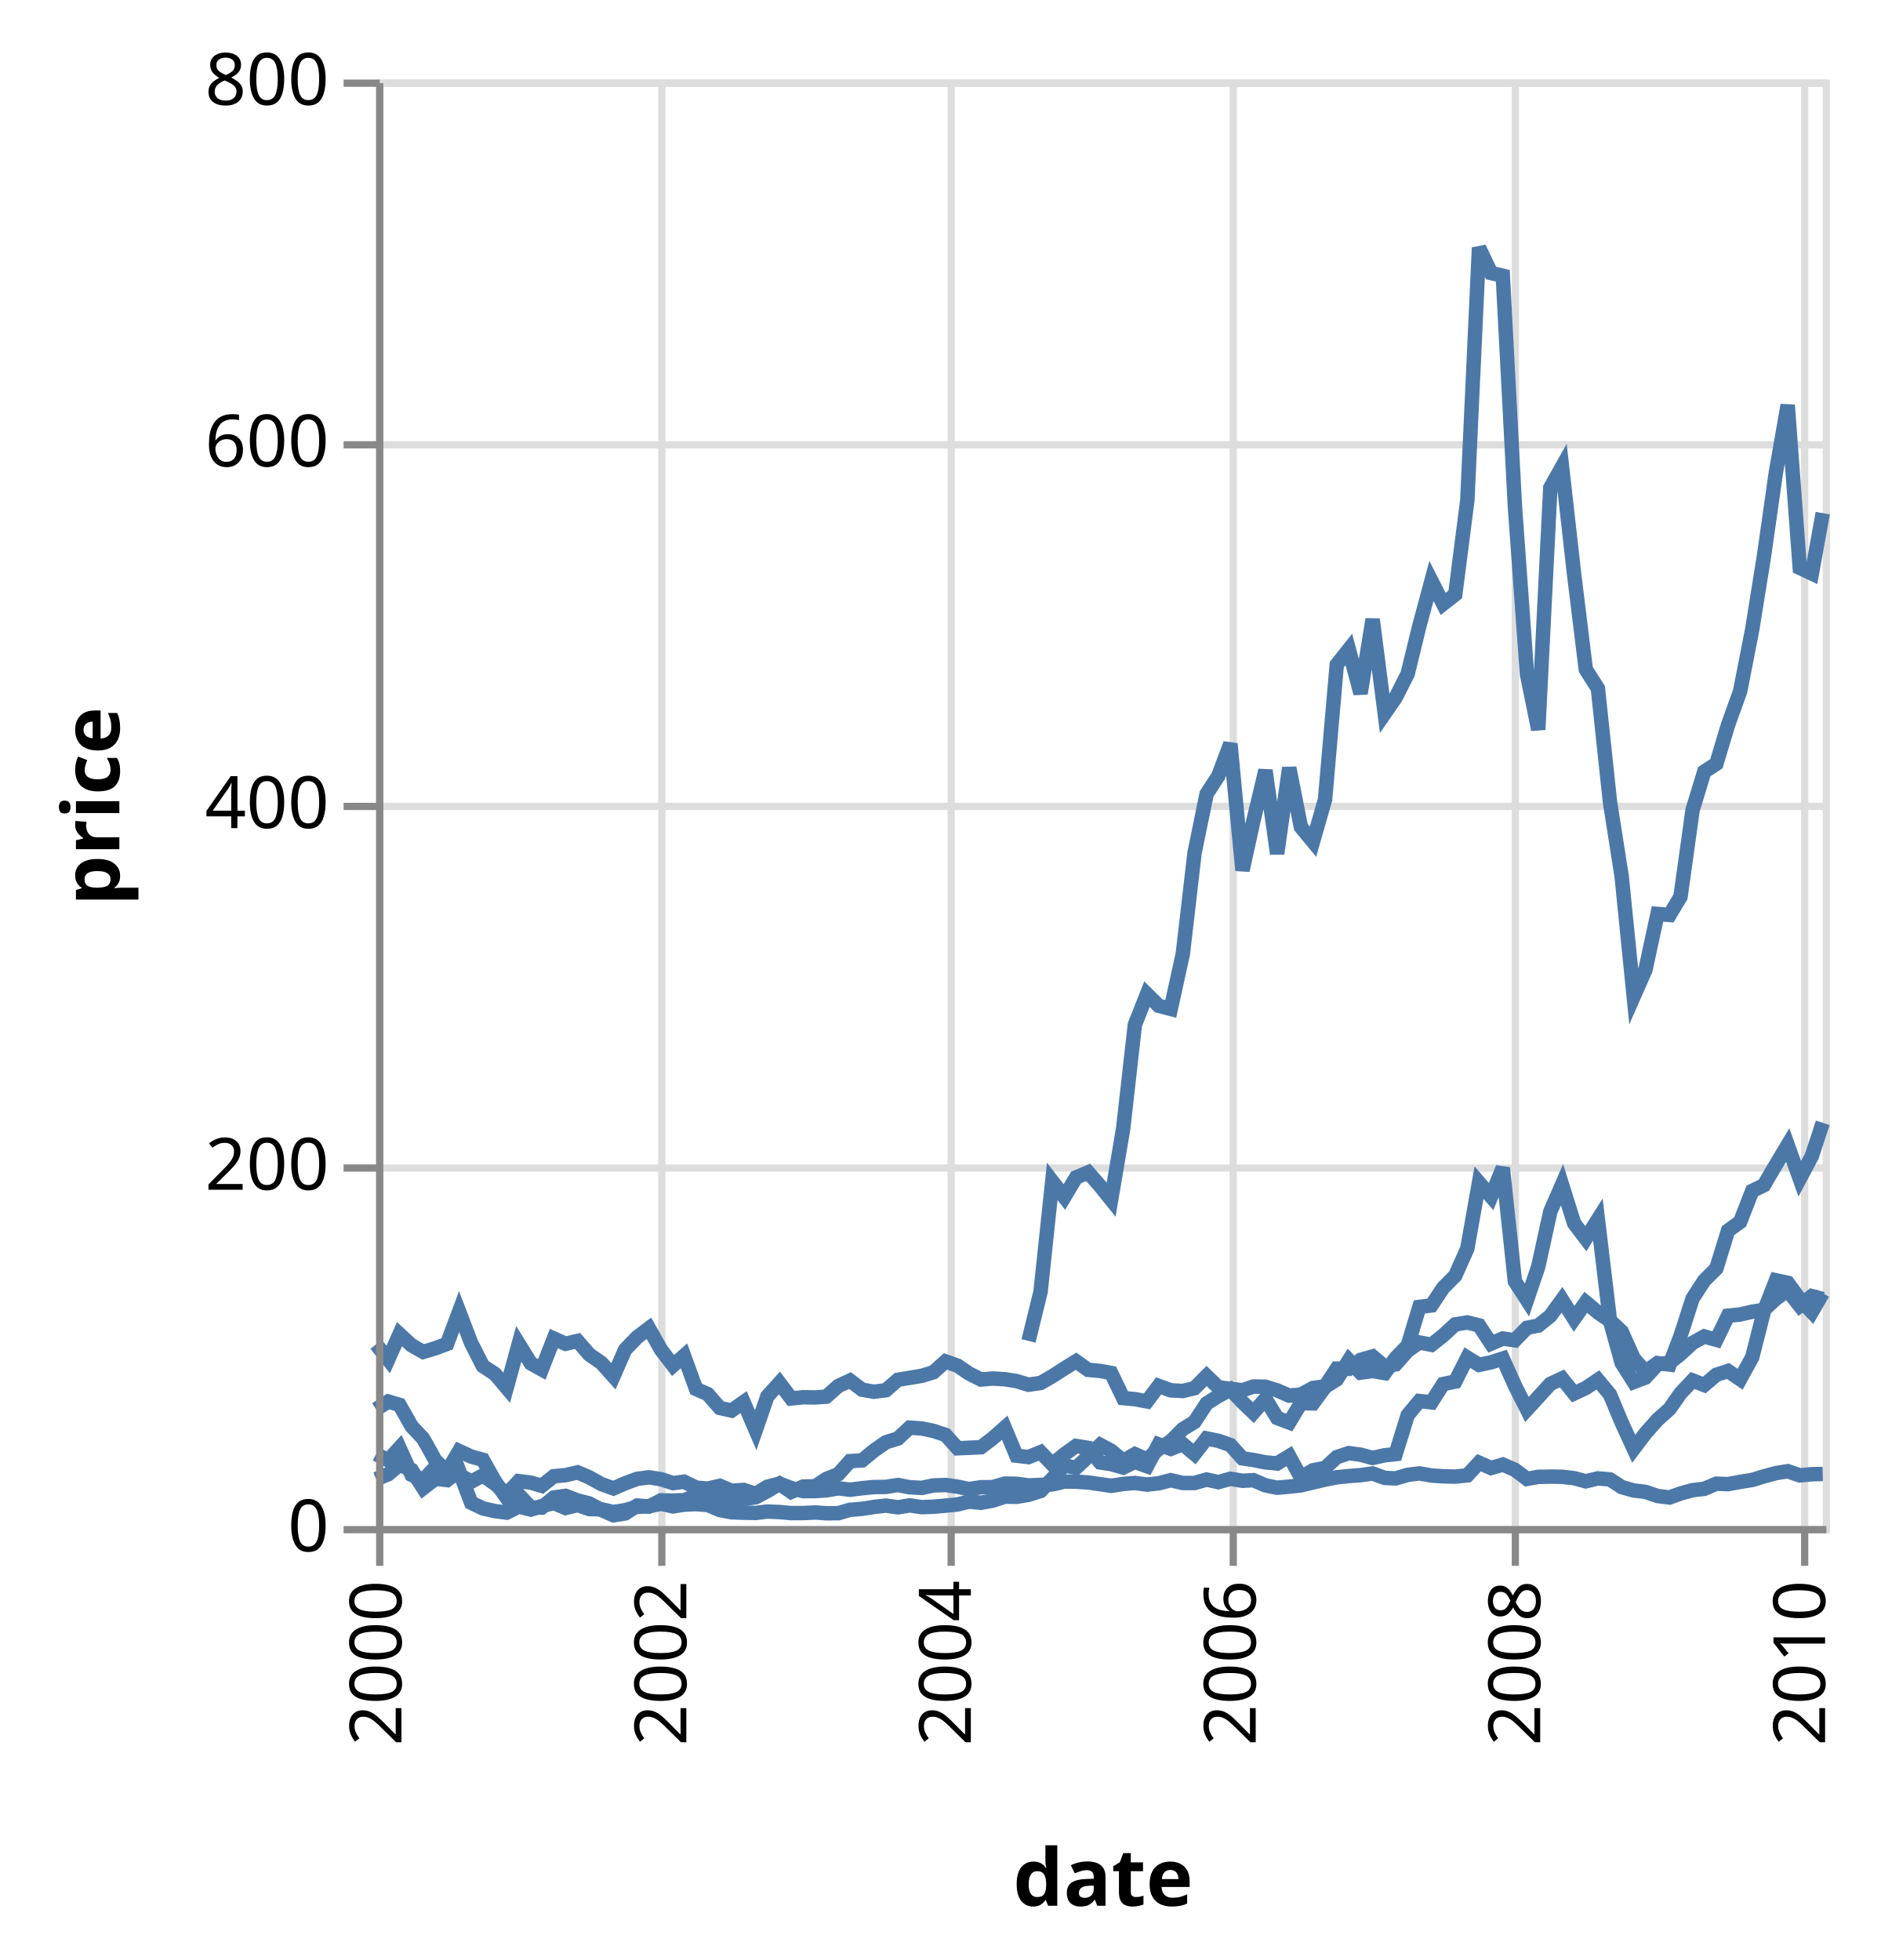
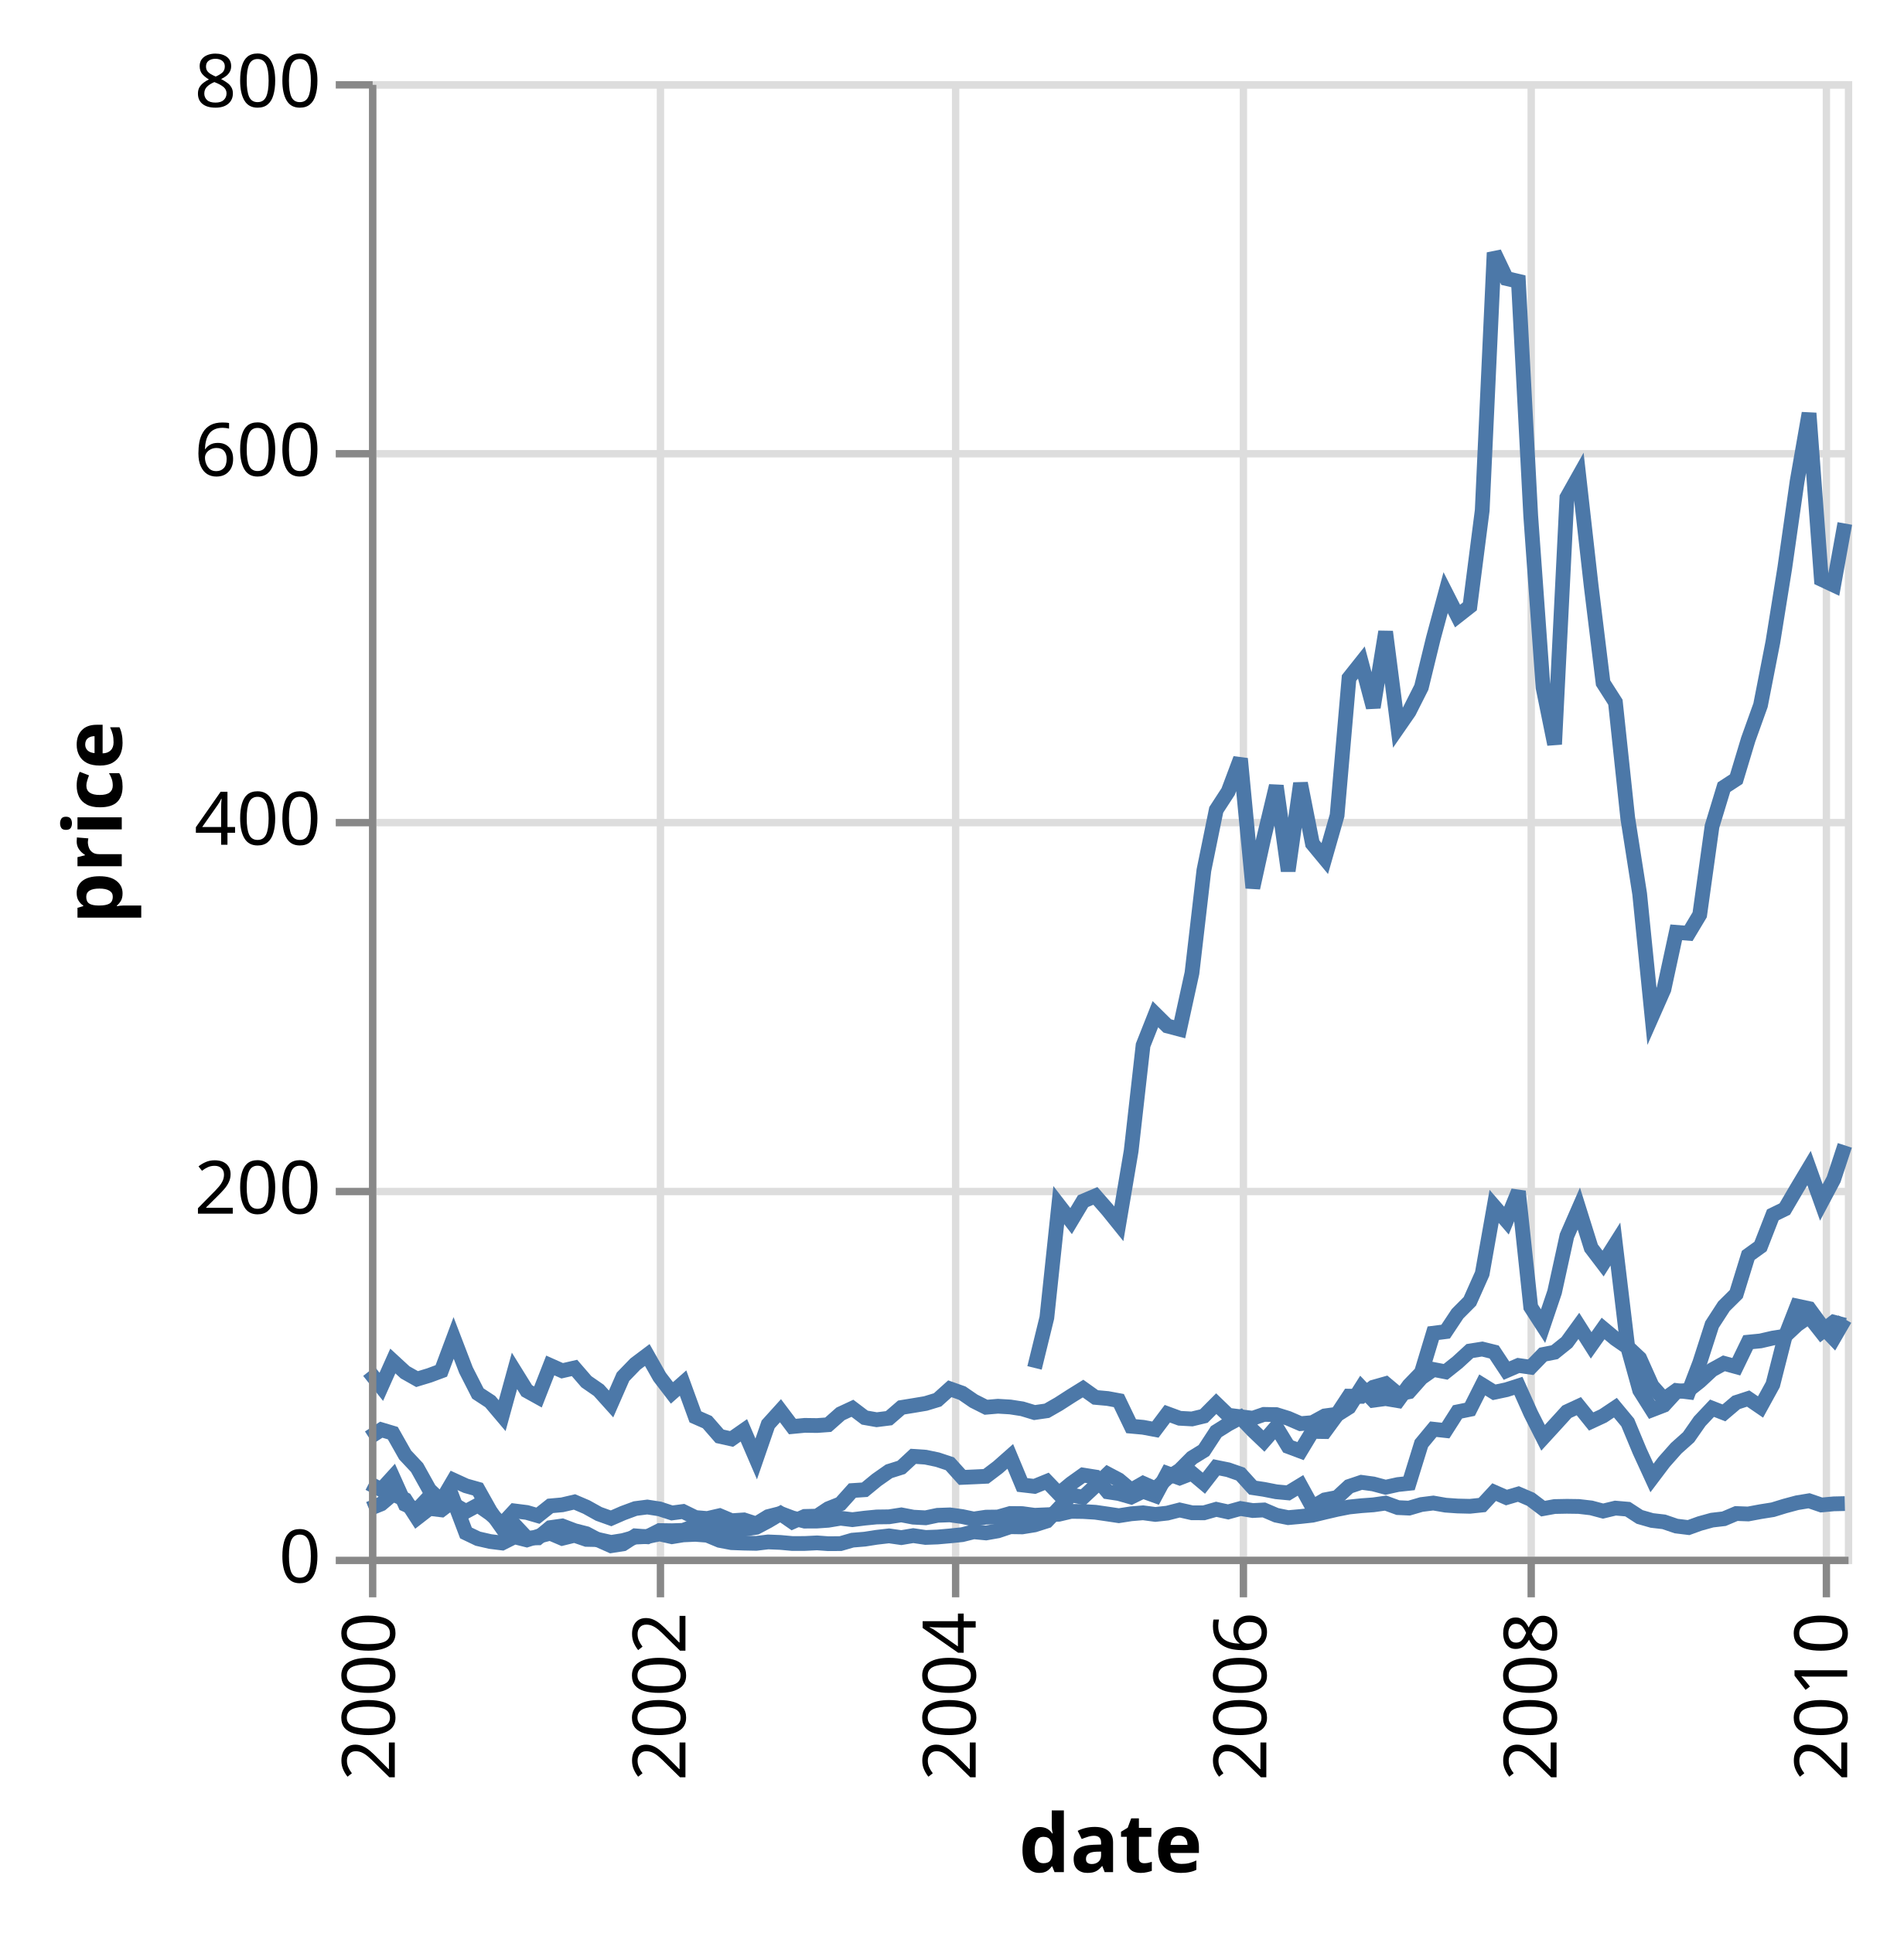
- <svg xmlns="http://www.w3.org/2000/svg" class="marks" width="260" height="271" viewBox="0 0 260 271" version="1.1">
-   <g transform="translate(52,11)">
+ <svg xmlns="http://www.w3.org/2000/svg" class="marks" width="258" height="262" viewBox="0 0 258 262" version="1.1">
+   <g transform="translate(50,11)">
    <g class="mark-group role-frame root">
      <g transform="translate(0,0)">
        <path class="background" d="M0.5,0.5h200v200h-200Z" style="fill: transparent; stroke: #ddd;" />
        <g>
          <g class="mark-group role-axis">
            <g transform="translate(0.5,200.5)">
              <path class="background" d="M0,0h0v0h0Z" style="pointer-events: none; fill: none;" />
              <g>
                <g class="mark-rule role-axis-grid" style="pointer-events: none;">
                  <line transform="translate(0,-200)" x2="0" y2="200" style="fill: none; stroke: #ddd; stroke-width: 1; stroke-dasharray: ; opacity: 1;" />
                  <line transform="translate(39,-200)" x2="0" y2="200" style="fill: none; stroke: #ddd; stroke-width: 1; stroke-dasharray: ; opacity: 1;" />
                  <line transform="translate(79,-200)" x2="0" y2="200" style="fill: none; stroke: #ddd; stroke-width: 1; stroke-dasharray: ; opacity: 1;" />
                  <line transform="translate(118,-200)" x2="0" y2="200" style="fill: none; stroke: #ddd; stroke-width: 1; stroke-dasharray: ; opacity: 1;" />
                  <line transform="translate(157,-200)" x2="0" y2="200" style="fill: none; stroke: #ddd; stroke-width: 1; stroke-dasharray: ; opacity: 1;" />
                  <line transform="translate(197,-200)" x2="0" y2="200" style="fill: none; stroke: #ddd; stroke-width: 1; stroke-dasharray: ; opacity: 1;" />
                </g>
              </g>
            </g>
          </g>
          <g class="mark-group role-axis">
            <g transform="translate(0.5,0.5)">
              <path class="background" d="M0,0h0v0h0Z" style="pointer-events: none; fill: none;" />
              <g>
                <g class="mark-rule role-axis-grid" style="pointer-events: none;">
                  <line transform="translate(0,200)" x2="200" y2="0" style="fill: none; stroke: #ddd; stroke-width: 1; stroke-dasharray: ; opacity: 1;" />
                  <line transform="translate(0,150)" x2="200" y2="0" style="fill: none; stroke: #ddd; stroke-width: 1; stroke-dasharray: ; opacity: 1;" />
                  <line transform="translate(0,100)" x2="200" y2="0" style="fill: none; stroke: #ddd; stroke-width: 1; stroke-dasharray: ; opacity: 1;" />
                  <line transform="translate(0,50)" x2="200" y2="0" style="fill: none; stroke: #ddd; stroke-width: 1; stroke-dasharray: ; opacity: 1;" />
                  <line transform="translate(0,0)" x2="200" y2="0" style="fill: none; stroke: #ddd; stroke-width: 1; stroke-dasharray: ; opacity: 1;" />
                </g>
              </g>
            </g>
          </g>
          <g class="mark-group role-scope pathgroup">
            <g transform="translate(0,0)">
              <path class="background" d="M0,0h200v200h-200Z" style="fill: none;" />
              <g>
                <g class="mark-line role-mark marks">
                  <path d="M200,192.8L198.491,192.833L196.821,192.988L195.151,192.415L193.532,192.683L191.862,193.13L190.246,193.627L188.575,193.893L186.905,194.205L185.289,194.145L183.618,194.852L182.002,195.04L180.334,195.502L178.825,196.048L177.155,195.843L175.485,195.273L173.866,195.085L172.196,194.607L170.58,193.555L168.909,193.41L167.239,193.812L165.623,193.382L163.952,193.188L162.336,193.165L160.668,193.197L159.106,193.482L157.435,192.218L155.765,191.5L154.146,191.977L152.476,191.243L150.86,192.99L149.19,193.165L147.519,193.125L145.903,193.012L144.233,192.722L142.616,192.925L140.948,193.412L139.44,193.343L137.769,192.732L136.099,192.968L134.483,193.085L132.81,193.26L131.194,193.58L129.524,193.968L127.853,194.373L126.237,194.55L124.567,194.702L122.953,194.375L121.282,193.66L119.774,193.74L118.103,193.465L116.433,193.928L114.817,193.572L113.144,194.05L111.528,194.042L109.858,193.662L108.187,194.09L106.571,194.268L104.901,194.045L103.287,194.18L101.616,194.44L100.108,194.213L98.438,193.972L96.767,193.87L95.151,193.85L93.478,194.245L91.862,194.31L90.192,194.382L88.521,194.155L86.905,194.14L85.235,194.618L83.621,194.637L81.95,194.885L80.388,194.558L78.718,194.327L77.047,194.385L75.431,194.725L73.759,194.637L72.142,194.327L70.472,194.588L68.802,194.61L67.185,194.768L65.515,194.977L63.901,194.782L62.231,195.06L60.722,195.165L59.052,195.173L57.381,194.743L55.765,194.135L54.093,194.562L52.476,195.553L50.806,195.007L49.136,195.12L47.519,194.438L45.849,194.822L44.235,194.685L42.565,193.868L41.056,194.067L39.386,193.52L37.716,193.262L36.099,193.47L34.427,194.088L32.81,194.795L31.14,194.197L29.47,193.268L27.853,192.575L26.183,192.965L24.569,193.11L22.899,194.438L21.39,194L19.72,193.79L18.05,195.588L16.433,194.165L14.761,192.995L13.144,193.868L11.474,192.9L9.804,192.9L8.187,191.865L6.517,193.637L4.903,192.907L3.233,189.195L1.67,190.912L0,190.048" style="fill: none; stroke: #4c78a8; stroke-width: 2;" />
                </g>
              </g>
            </g>
            <g transform="translate(0,0)">
              <path class="background" d="M0,0h200v200h-200Z" style="fill: none;" />
              <g>
                <g class="mark-line role-mark marks">
                  <path d="M200,167.795L198.491,170.4L196.821,168.648L195.151,166.37L193.532,166.023L191.862,170.298L190.246,176.66L188.575,179.702L186.905,178.56L185.289,179.085L183.618,180.502L182.002,179.87L180.334,181.64L178.825,183.803L177.155,185.295L175.485,187.18L173.866,189.325L172.196,185.69L170.58,181.81L168.909,179.798L167.239,180.915L165.623,181.667L163.952,179.595L162.336,180.343L160.668,182.175L159.106,183.882L157.435,180.575L155.765,176.84L154.146,177.36L152.476,177.713L150.86,176.713L149.19,180.023L147.519,180.365L145.903,182.898L144.233,182.715L142.616,184.667L140.948,190.053L139.44,190.215L137.769,190.583L136.099,190.135L134.483,189.915L132.81,190.477L131.194,191.97L129.524,192.292L127.853,193.278L126.237,190.33L124.567,191.347L122.953,191.197L121.282,190.868L119.774,190.64L118.103,188.795L116.433,188.213L114.817,187.885L113.144,190.035L111.528,188.675L109.858,189.325L108.187,188.713L106.571,191.727L104.901,191.123L103.287,191.91L101.616,191.433L100.108,191.205L98.438,189.195L96.767,188.928L95.151,190.08L93.478,191.468L91.862,189.785L90.192,190.465L88.521,190.27L86.905,186.4L85.235,187.875L83.621,189.1L81.95,189.18L80.388,189.248L78.718,187.4L77.047,186.845L75.431,186.507L73.759,186.393L72.142,187.893L70.472,188.42L68.802,189.59L67.185,190.92L65.515,191.028L63.901,192.827L62.231,193.493L60.722,194.498L59.052,194.537L57.381,195.278L55.765,194.162L54.093,195.16L52.476,196.018L50.806,196.265L49.136,196.387L47.519,195.938L45.849,195.442L44.235,195.827L42.565,196.425L41.056,196.475L39.386,196.452L37.716,197.295L36.099,197.17L34.427,198.255L32.81,198.507L31.14,197.765L29.47,196.877L27.853,196.463L26.183,195.827L24.569,196.055L22.899,197.442L21.39,197.452L19.72,195.673L18.05,196.11L16.433,193.827L14.761,190.845L13.144,190.39L11.474,189.625L9.804,192.47L8.187,190.923L6.517,187.923L4.903,186.202L3.233,183.25L1.67,182.782L0,183.86" style="fill: none; stroke: #4c78a8; stroke-width: 2;" />
                </g>
              </g>
            </g>
            <g transform="translate(0,0)">
              <path class="background" d="M0,0h200v200h-200Z" style="fill: none;" />
              <g>
                <g class="mark-line role-mark marks">
                  <path d="M200,168.613L198.491,168.21L196.821,169.537L195.151,167.42L193.532,168.553L191.862,170.115L190.246,170.363L188.575,170.75L186.905,170.915L185.289,174.248L183.618,173.787L182.002,174.678L180.334,176.227L178.825,177.42L177.155,177.635L175.485,179.463L173.866,180.088L172.196,177.44L170.58,171.618L168.909,170.46L167.239,169.065L165.623,171.35L163.952,168.715L162.336,170.942L160.668,172.282L159.106,172.59L157.435,174.312L155.765,174.075L154.146,174.775L152.476,172.25L150.86,171.85L149.19,172.115L147.519,173.65L145.903,174.938L144.233,174.615L142.616,175.755L140.948,177.64L139.44,177.955L137.769,176.553L136.099,177.025L134.483,178.262L132.81,178.235L131.194,180.685L129.524,180.912L127.853,181.825L126.237,181.963L124.567,181.24L122.953,180.738L121.282,180.708L119.774,181.227L118.103,181.028L116.433,180.817L114.817,179.255L113.144,180.938L111.528,181.325L109.858,181.233L108.187,180.618L106.571,182.767L104.901,182.455L103.287,182.308L101.616,178.835L100.108,178.555L98.438,178.403L96.767,177.21L95.151,178.213L93.478,179.29L91.862,180.218L90.192,180.458L88.521,179.952L86.905,179.702L85.235,179.602L83.621,179.74L81.95,178.898L80.388,177.825L78.718,177.235L77.047,178.738L75.431,179.23L73.759,179.51L72.142,179.773L70.472,181.22L68.802,181.43L67.185,181.145L65.515,179.88L63.901,180.632L62.231,182.108L60.722,182.218L59.052,182.195L57.381,182.355L55.765,180.21L54.093,182.06L52.476,186.748L50.806,182.87L49.136,184.035L47.519,183.673L45.849,181.757L44.235,181.045L42.565,176.463L41.056,177.795L39.386,175.615L37.716,172.66L36.099,173.875L34.427,175.605L32.81,179.295L31.14,177.438L29.47,176.282L27.853,174.412L26.183,174.795L24.569,174.075L22.899,178.343L21.39,177.505L19.72,174.81L18.05,180.882L16.433,178.97L14.761,177.875L13.144,174.702L11.474,170.345L9.804,174.815L8.187,175.417L6.517,175.923L4.903,175.012L3.233,173.472L1.67,176.972L0,174.87" style="fill: none; stroke: #4c78a8; stroke-width: 2;" />
                </g>
              </g>
            </g>
            <g transform="translate(0,0)">
              <path class="background" d="M0,0h200v200h-200Z" style="fill: none;" />
              <g>
                <g class="mark-line role-mark marks">
                  <path d="M200,59.952L198.491,68.3L196.821,67.515L195.151,45.005L193.532,54.25L191.862,65.97L190.246,76.038L188.575,84.583L186.905,89.237L185.289,94.603L183.618,95.692L182.002,101.007L180.334,112.985L178.825,115.502L177.155,115.368L175.485,123.088L173.866,126.76L172.196,110.16L170.58,99.87L168.909,84.177L167.239,81.562L165.623,68.395L163.952,53.55L162.336,56.428L160.668,89.882L159.106,82.205L157.435,58.925L155.765,27.13L154.146,26.75L152.476,23.25L150.86,58.183L149.19,71.188L147.519,72.5L145.903,69.325L144.233,75.523L142.616,82.155L140.948,85.46L139.44,87.638L137.769,74.625L136.099,84.88L134.483,78.798L132.81,80.903L131.194,99.525L129.524,105.368L127.853,103.35L126.237,95.168L124.567,107.045L122.953,95.515L121.282,102.5L119.774,109.345L118.103,91.835L116.433,96.285L114.817,98.772L113.144,106.965L111.528,120.885L109.858,128.5L108.187,128.06L106.571,126.463L104.901,130.683L103.287,145L101.616,154.873L100.108,153.002L98.438,151.095L96.767,151.803L95.151,154.505L93.478,152.34L91.862,167.6L90.192,174.407" style="fill: none; stroke: #4c78a8; stroke-width: 2;" />
                </g>
              </g>
            </g>
            <g transform="translate(0,0)">
              <path class="background" d="M0,0h200v200h-200Z" style="fill: none;" />
              <g>
                <g class="mark-line role-mark marks">
                  <path d="M200,144.245L198.491,148.845L196.821,151.985L195.151,147.317L193.532,150.023L191.862,152.875L190.246,153.662L188.575,157.947L186.905,159.153L185.289,164.392L183.618,166.048L182.002,168.542L180.334,173.72L178.825,177.673L177.155,177.468L175.485,178.662L173.866,176.833L172.196,173.102L170.58,171.585L168.909,157.618L167.239,160.262L165.623,158.14L163.952,152.812L162.336,156.512L160.668,164.125L159.106,168.745L157.435,166.16L155.765,150.48L154.146,154.445L152.476,152.512L150.86,161.632L149.19,165.38L147.519,167.06L145.903,169.49L144.233,169.702L142.616,175.05L140.948,176.773L139.44,178.847L137.769,178.567L136.099,178.79L134.483,177.085L132.81,179.73L131.194,180.755L129.524,183.037L127.853,183.01L126.237,185.683L124.567,185.058L122.953,182.403L121.282,184.32L119.774,182.877L118.103,181.123L116.433,182.028L114.817,183.045L113.144,185.602L111.528,186.597L109.858,188.278L108.187,189.338L106.571,190.798L104.901,190.06L103.287,190.985L101.616,189.583L100.108,188.785L98.438,190.387L96.767,191.95L95.151,191.618L93.478,193.45L91.862,195.155L90.192,195.688L88.521,195.958L86.905,195.933L85.235,196.493L83.621,196.778L81.95,196.62L80.388,197.01L78.718,197.18L77.047,197.327L75.431,197.387L73.759,197.14L72.142,197.41L70.472,197.173L68.802,197.365L67.185,197.618L65.515,197.755L63.901,198.222L62.231,198.232L60.722,198.123L59.052,198.205L57.381,198.21L55.765,198.062L54.093,197.993L52.476,198.188L50.806,198.155L49.136,198.093L47.519,197.785L45.849,197.088L44.235,196.965L42.565,197.04L41.056,197.287L39.386,196.91L37.716,197.262L36.099,197.338L34.427,197.805L32.81,198.06L31.14,197.683L29.47,197.65L27.853,197.095L26.183,197.505L24.569,196.815L22.899,197.243L21.39,197.72L19.72,197.298L18.05,198.14L16.433,197.938L14.761,197.555L13.144,196.78L11.474,192.382L9.804,193.648L8.187,193.452L6.517,194.75L4.903,192.248L3.233,191.512L1.67,192.835L0,193.515" style="fill: none; stroke: #4c78a8; stroke-width: 2;" />
                </g>
              </g>
            </g>
          </g>
          <g class="mark-group role-axis">
            <g transform="translate(0.5,200.5)">
              <path class="background" d="M0,0h0v0h0Z" style="pointer-events: none; fill: none;" />
              <g>
                <g class="mark-rule role-axis-tick" style="pointer-events: none;">
                  <line transform="translate(0,0)" x2="0" y2="5" style="fill: none; stroke: #888; stroke-width: 1; opacity: 1;" />
                  <line transform="translate(39,0)" x2="0" y2="5" style="fill: none; stroke: #888; stroke-width: 1; opacity: 1;" />
                  <line transform="translate(79,0)" x2="0" y2="5" style="fill: none; stroke: #888; stroke-width: 1; opacity: 1;" />
                  <line transform="translate(118,0)" x2="0" y2="5" style="fill: none; stroke: #888; stroke-width: 1; opacity: 1;" />
                  <line transform="translate(157,0)" x2="0" y2="5" style="fill: none; stroke: #888; stroke-width: 1; opacity: 1;" />
                  <line transform="translate(197,0)" x2="0" y2="5" style="fill: none; stroke: #888; stroke-width: 1; opacity: 1;" />
                </g>
                <g class="mark-text role-axis-label" style="pointer-events: none;">
                  <text text-anchor="end" transform="translate(0,7) rotate(270) translate(0,3)" style="font: 10px sans-serif; fill: #000; opacity: 1;">2000</text>
                  <text text-anchor="end" transform="translate(39.38578,7) rotate(270) translate(0,3)" style="font: 10px sans-serif; fill: #000; opacity: 1;">2002</text>
                  <text text-anchor="end" transform="translate(78.71767,7) rotate(270) translate(0,3)" style="font: 10px sans-serif; fill: #000; opacity: 1;">2004</text>
                  <text text-anchor="end" transform="translate(118.1034,7) rotate(270) translate(0,3)" style="font: 10px sans-serif; fill: #000; opacity: 1;">2006</text>
                  <text text-anchor="end" transform="translate(157.4353,7) rotate(270) translate(0,3)" style="font: 10px sans-serif; fill: #000; opacity: 1;">2008</text>
                  <text text-anchor="end" transform="translate(196.8211,7) rotate(270) translate(0,3)" style="font: 10px sans-serif; fill: #000; opacity: 1;">2010</text>
                </g>
                <g class="mark-rule role-axis-domain" style="pointer-events: none;">
                  <line transform="translate(0,0)" x2="200" y2="0" style="fill: none; stroke: #888; stroke-width: 1; opacity: 1;" />
                </g>
                <g class="mark-text role-axis-title" style="pointer-events: none;">
-                   <text text-anchor="middle" transform="translate(100,52)" style="font: bold 11px sans-serif; fill: #000; opacity: 1;">date</text>
+                   <text text-anchor="middle" transform="translate(100,42.24609)" style="font: bold 11px sans-serif; fill: #000; opacity: 1;">date</text>
                </g>
              </g>
            </g>
          </g>
          <g class="mark-group role-axis">
            <g transform="translate(0.5,0.5)">
              <path class="background" d="M0,0h0v0h0Z" style="pointer-events: none; fill: none;" />
              <g>
                <g class="mark-rule role-axis-tick" style="pointer-events: none;">
                  <line transform="translate(0,200)" x2="-5" y2="0" style="fill: none; stroke: #888; stroke-width: 1; opacity: 1;" />
                  <line transform="translate(0,150)" x2="-5" y2="0" style="fill: none; stroke: #888; stroke-width: 1; opacity: 1;" />
                  <line transform="translate(0,100)" x2="-5" y2="0" style="fill: none; stroke: #888; stroke-width: 1; opacity: 1;" />
                  <line transform="translate(0,50)" x2="-5" y2="0" style="fill: none; stroke: #888; stroke-width: 1; opacity: 1;" />
                  <line transform="translate(0,0)" x2="-5" y2="0" style="fill: none; stroke: #888; stroke-width: 1; opacity: 1;" />
                </g>
                <g class="mark-text role-axis-label" style="pointer-events: none;">
                  <text text-anchor="end" transform="translate(-7,203)" style="font: 10px sans-serif; fill: #000; opacity: 1;">0</text>
                  <text text-anchor="end" transform="translate(-7,153)" style="font: 10px sans-serif; fill: #000; opacity: 1;">200</text>
                  <text text-anchor="end" transform="translate(-7,103)" style="font: 10px sans-serif; fill: #000; opacity: 1;">400</text>
                  <text text-anchor="end" transform="translate(-7,53)" style="font: 10px sans-serif; fill: #000; opacity: 1;">600</text>
                  <text text-anchor="end" transform="translate(-7,3)" style="font: 10px sans-serif; fill: #000; opacity: 1;">800</text>
                </g>
                <g class="mark-rule role-axis-domain" style="pointer-events: none;">
                  <line transform="translate(0,200)" x2="0" y2="-200" style="fill: none; stroke: #888; stroke-width: 1; opacity: 1;" />
                </g>
                <g class="mark-text role-axis-title" style="pointer-events: none;">
-                   <text text-anchor="middle" transform="translate(-34,100) rotate(-90) translate(0,-2)" style="font: bold 11px sans-serif; fill: #000; opacity: 1;">price</text>
+                   <text text-anchor="middle" transform="translate(-32,100) rotate(-90) translate(0,-2)" style="font: bold 11px sans-serif; fill: #000; opacity: 1;">price</text>
                </g>
              </g>
            </g>
          </g>
        </g>
      </g>
    </g>
  </g>
</svg>
